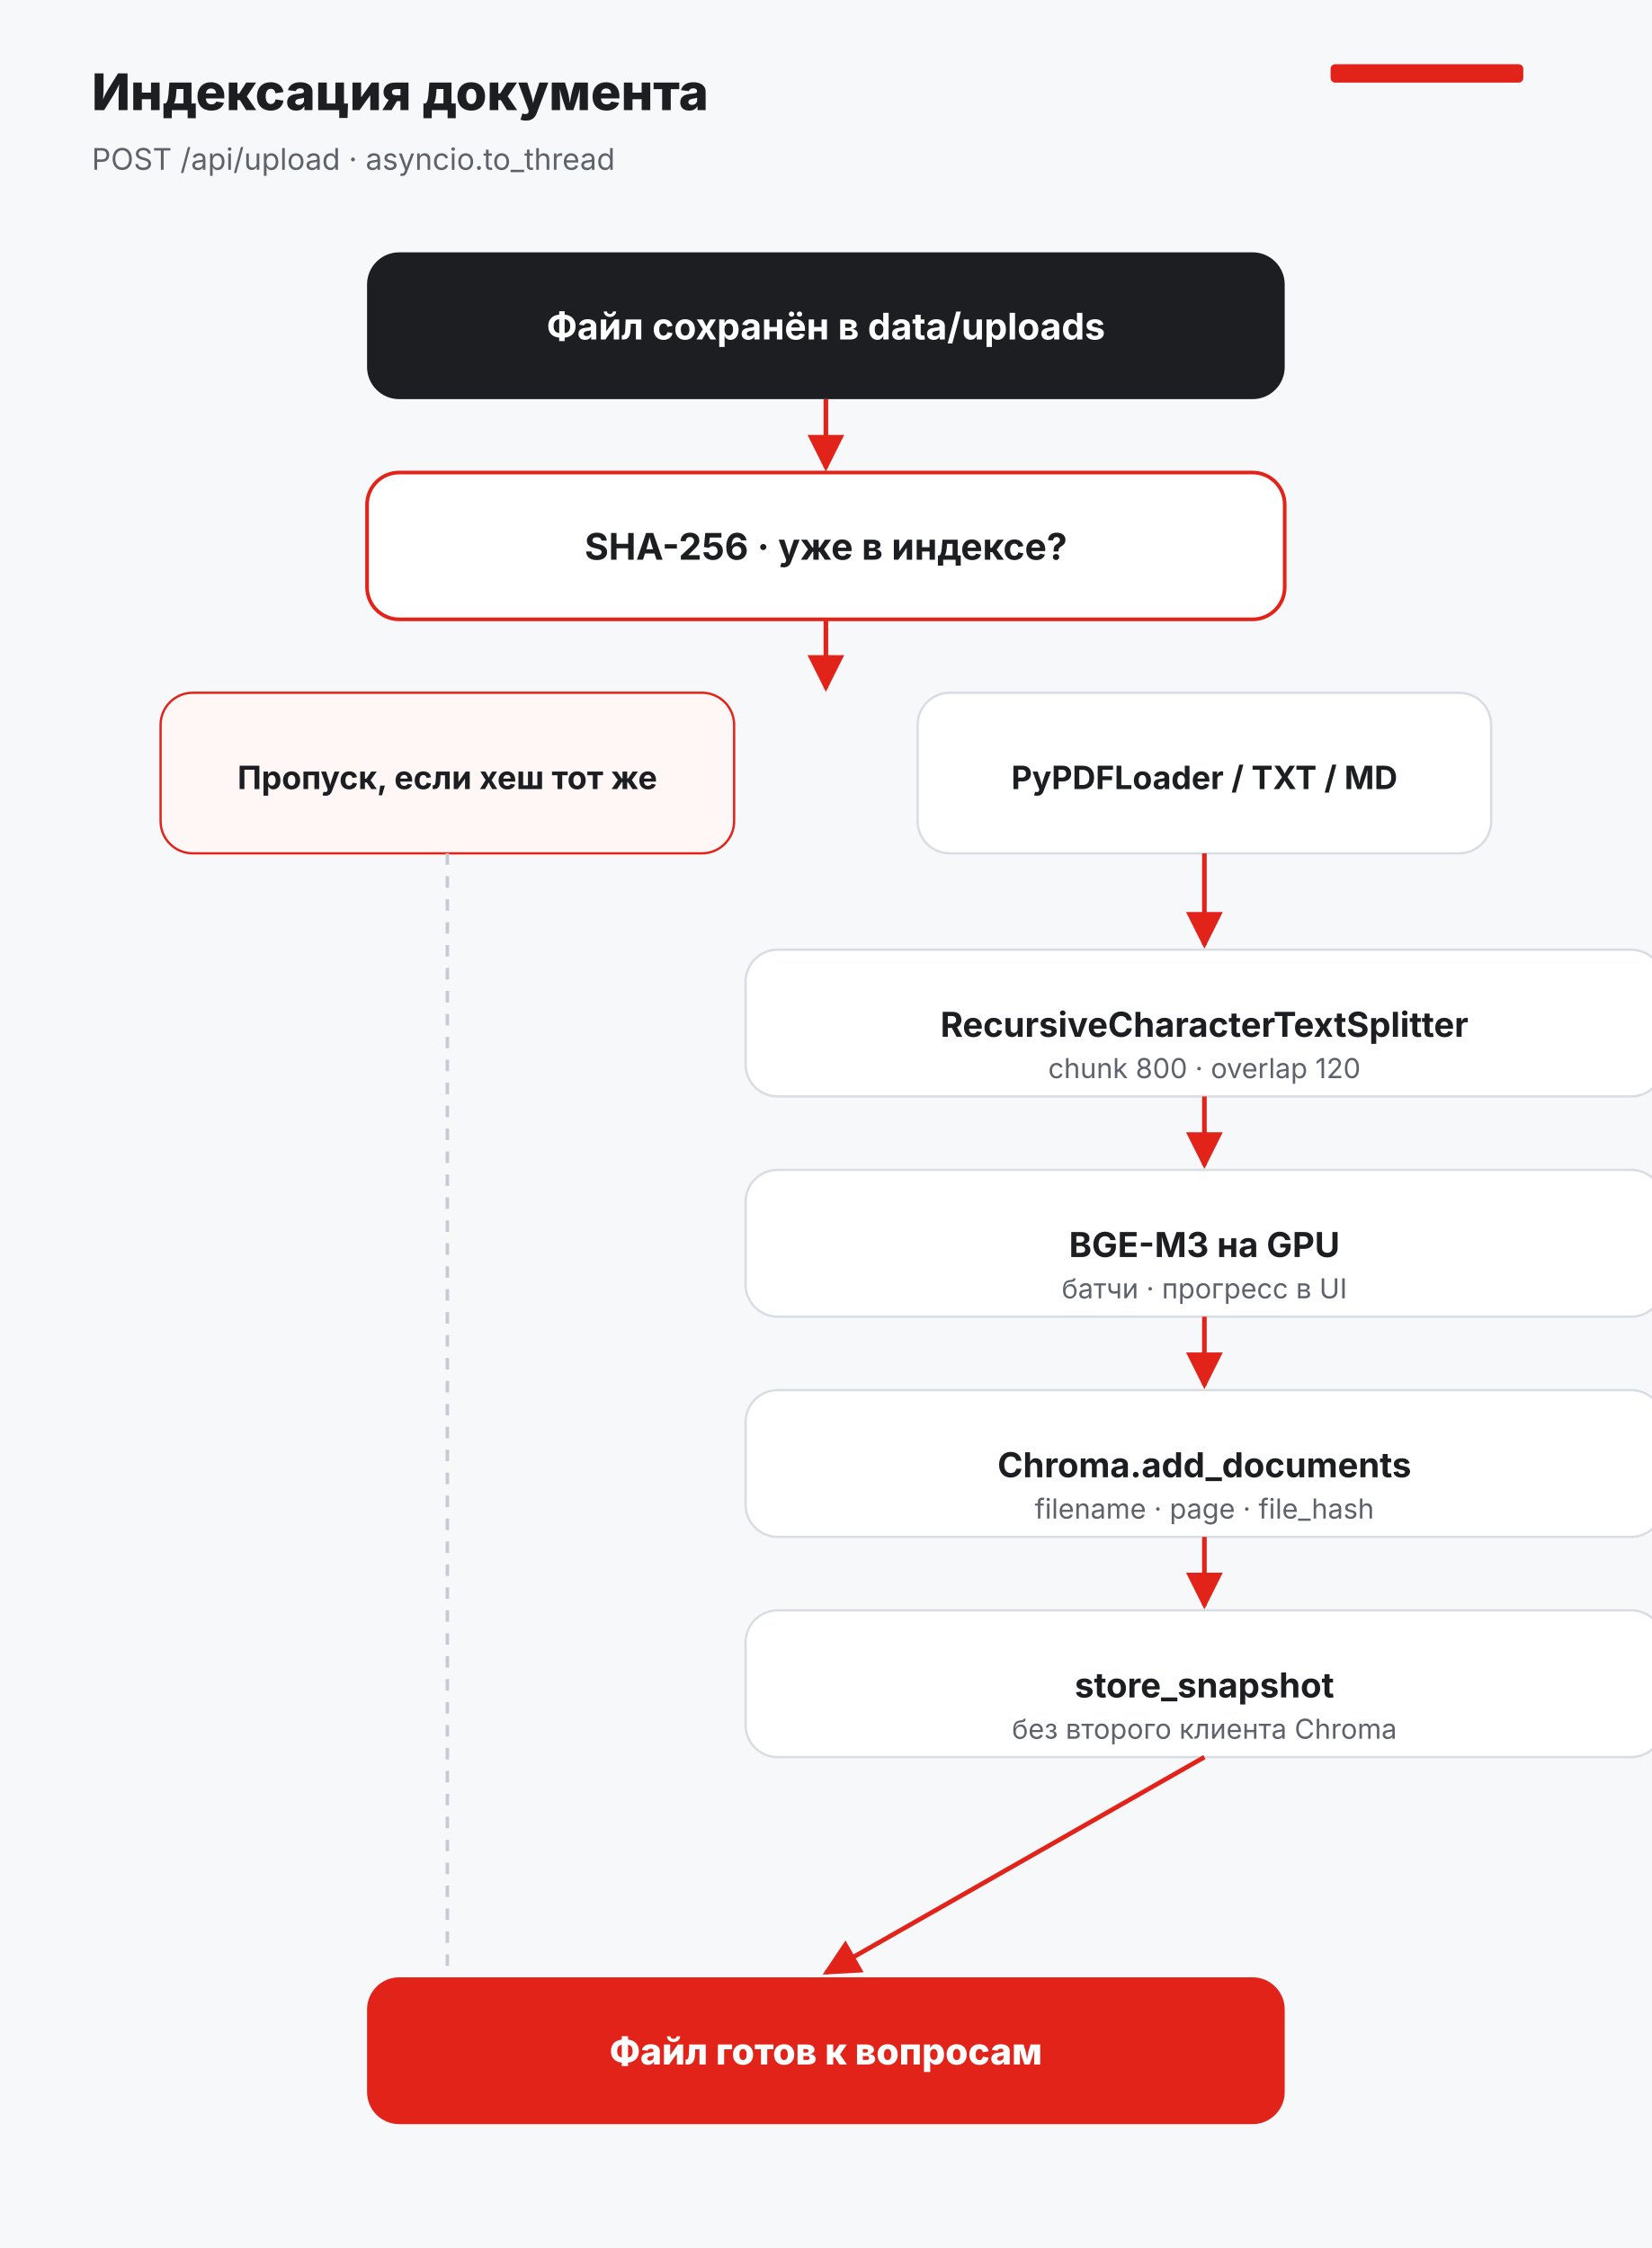
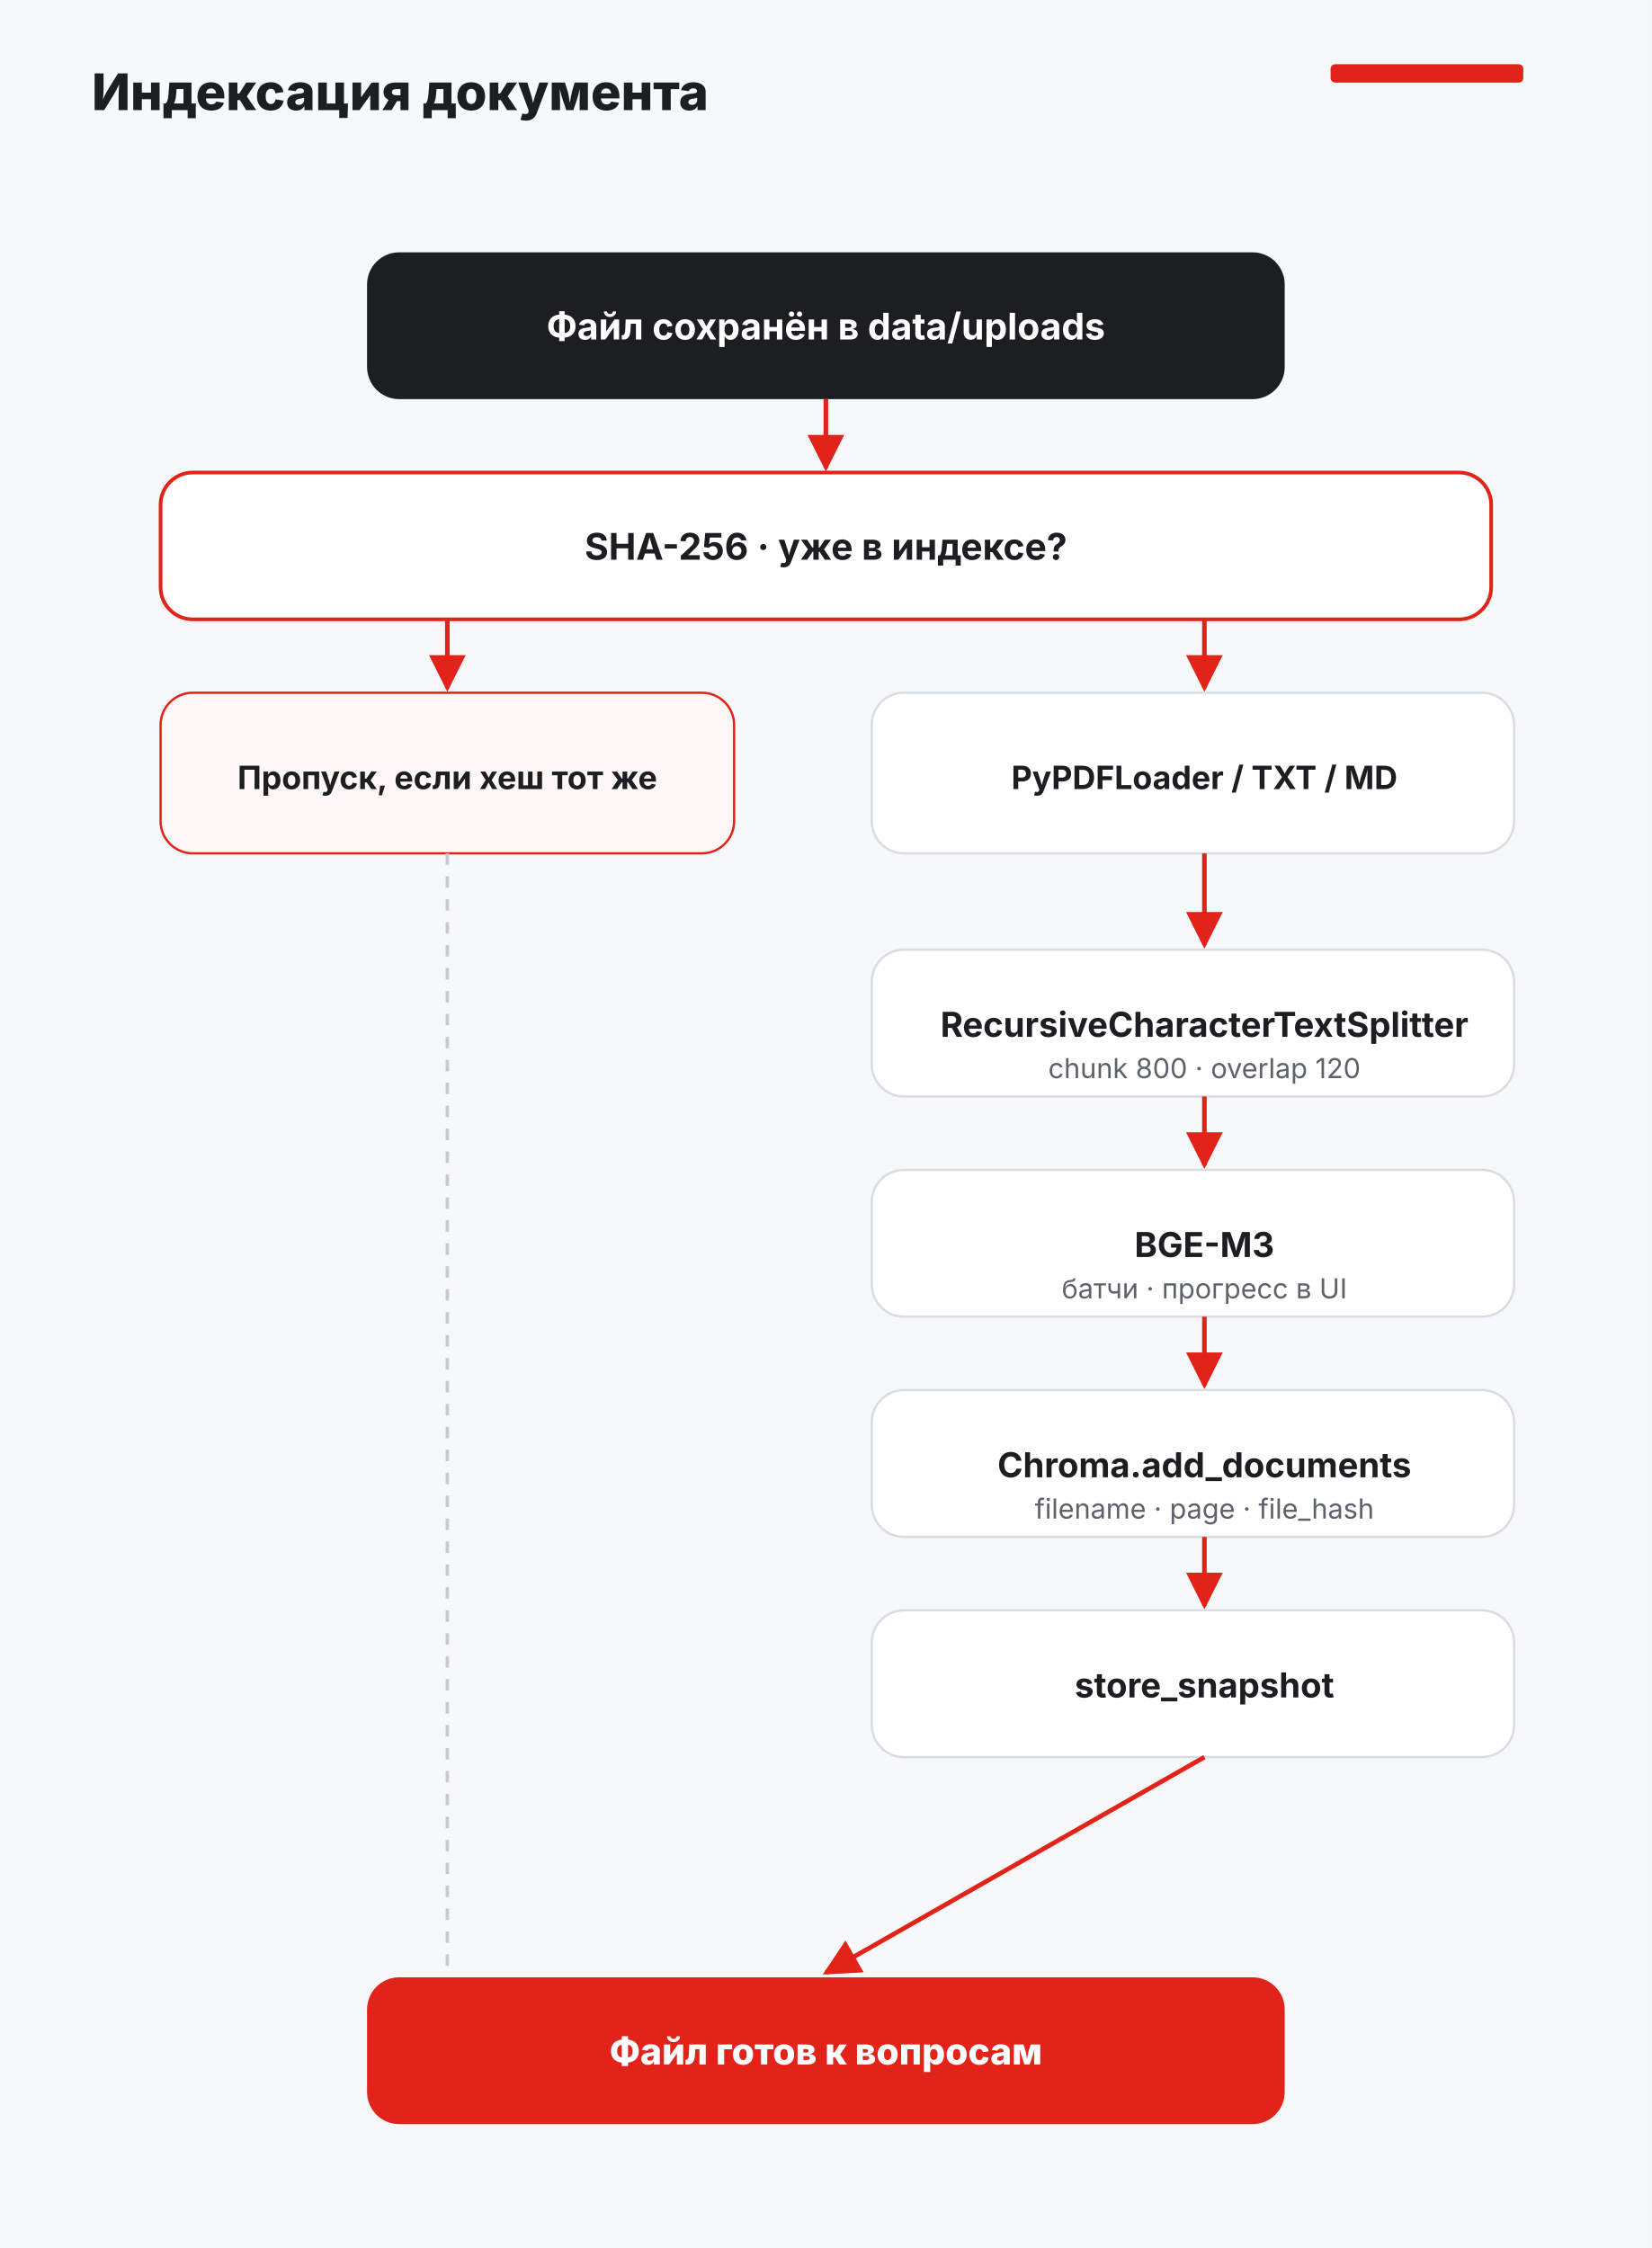
<svg xmlns="http://www.w3.org/2000/svg" viewBox="0 0 720 980" role="img" aria-label="Индексация документа">
  <defs>
    <marker id="a" viewBox="0 0 10 10" refX="9" refY="5" markerWidth="8" markerHeight="8" orient="auto-start-reverse">
      <path d="M 0 0 L 10 5 L 0 10 z" fill="#e2231a" />
    </marker>
  </defs>
  <rect width="720" height="980" fill="#f7f8fa" />
  <text x="40" y="48" font-family="Segoe UI, Inter, Arial" font-size="22" font-weight="800" fill="#1c1e22">Индексация документа</text>
-   <text x="40" y="74" font-family="Segoe UI, Inter, Arial" font-size="13" fill="#5d626b">POST /api/upload · asyncio.to_thread</text>
  <rect x="580" y="28" width="84" height="8" rx="2" fill="#e2231a" />
  <rect x="160" y="110" width="400" height="64" rx="14" fill="#1c1e22" />
  <text x="360" y="148" text-anchor="middle" font-family="Segoe UI, Inter, Arial" font-size="16" font-weight="700" fill="#fff">Файл сохранён в data/uploads</text>
  <line x1="360" y1="174" x2="360" y2="204" stroke="#e2231a" stroke-width="2" marker-end="url(#a)" />
-   <rect x="160" y="206" width="400" height="64" rx="14" fill="#fff" stroke="#e2231a" stroke-width="1.6" />
+   <rect x="70" y="206" width="580" height="64" rx="14" fill="#fff" stroke="#e2231a" stroke-width="1.6" />
  <text x="360" y="244" text-anchor="middle" font-family="Segoe UI, Inter, Arial" font-size="16" font-weight="700" fill="#1c1e22">SHA-256 · уже в индексе?</text>
-   <line x1="360" y1="270" x2="360" y2="300" stroke="#e2231a" stroke-width="2" marker-end="url(#a)" />
+   <line x1="525" y1="270" x2="525" y2="300" stroke="#e2231a" stroke-width="2" marker-end="url(#a)" />
+   <line x1="195" y1="270" x2="195" y2="300" stroke="#e2231a" stroke-width="2" marker-end="url(#a)" />
  <rect x="70" y="302" width="250" height="70" rx="14" fill="#fff7f6" stroke="#e2231a" />
  <text x="195" y="344" text-anchor="middle" font-family="Segoe UI, Inter, Arial" font-size="14" font-weight="700" fill="#1c1e22">Пропуск, если хеш тот же</text>
-   <rect x="400" y="302" width="250" height="70" rx="14" fill="#fff" stroke="#d8dce3" />
+   <rect x="380" y="302" width="280" height="70" rx="14" fill="#fff" stroke="#d8dce3" />
  <text x="525" y="344" text-anchor="middle" font-family="Segoe UI, Inter, Arial" font-size="14" font-weight="700" fill="#1c1e22">PyPDFLoader / TXT / MD</text>
  <line x1="525" y1="372" x2="525" y2="412" stroke="#e2231a" stroke-width="2" marker-end="url(#a)" />
  <line x1="195" y1="372" x2="195" y2="860" stroke="#c5cad3" stroke-width="1.5" stroke-dasharray="5 5" />
-   <rect x="325" y="414" width="400" height="64" rx="14" fill="#fff" stroke="#d8dce3" />
+   <rect x="380" y="414" width="280" height="64" rx="14" fill="#fff" stroke="#d8dce3" />
  <text x="525" y="452" text-anchor="middle" font-family="Segoe UI, Inter, Arial" font-size="15" font-weight="700" fill="#1c1e22">RecursiveCharacterTextSplitter</text>
  <text x="525" y="470" text-anchor="middle" font-family="Segoe UI, Inter, Arial" font-size="12" fill="#5d626b">chunk 800 · overlap 120</text>
  <line x1="525" y1="478" x2="525" y2="508" stroke="#e2231a" stroke-width="2" marker-end="url(#a)" />
-   <rect x="325" y="510" width="400" height="64" rx="14" fill="#fff" stroke="#d8dce3" />
-   <text x="525" y="548" text-anchor="middle" font-family="Segoe UI, Inter, Arial" font-size="15" font-weight="700" fill="#1c1e22">BGE-M3 на GPU</text>
+   <rect x="380" y="510" width="280" height="64" rx="14" fill="#fff" stroke="#d8dce3" />
+   <text x="525" y="548" text-anchor="middle" font-family="Segoe UI, Inter, Arial" font-size="15" font-weight="700" fill="#1c1e22">BGE-M3</text>
  <text x="525" y="566" text-anchor="middle" font-family="Segoe UI, Inter, Arial" font-size="12" fill="#5d626b">батчи · прогресс в UI</text>
  <line x1="525" y1="574" x2="525" y2="604" stroke="#e2231a" stroke-width="2" marker-end="url(#a)" />
-   <rect x="325" y="606" width="400" height="64" rx="14" fill="#fff" stroke="#d8dce3" />
+   <rect x="380" y="606" width="280" height="64" rx="14" fill="#fff" stroke="#d8dce3" />
  <text x="525" y="644" text-anchor="middle" font-family="Segoe UI, Inter, Arial" font-size="15" font-weight="700" fill="#1c1e22">Chroma.add_documents</text>
  <text x="525" y="662" text-anchor="middle" font-family="Segoe UI, Inter, Arial" font-size="12" fill="#5d626b">filename · page · file_hash</text>
  <line x1="525" y1="670" x2="525" y2="700" stroke="#e2231a" stroke-width="2" marker-end="url(#a)" />
-   <rect x="325" y="702" width="400" height="64" rx="14" fill="#fff" stroke="#d8dce3" />
+   <rect x="380" y="702" width="280" height="64" rx="14" fill="#fff" stroke="#d8dce3" />
  <text x="525" y="740" text-anchor="middle" font-family="Segoe UI, Inter, Arial" font-size="15" font-weight="700" fill="#1c1e22">store_snapshot</text>
-   <text x="525" y="758" text-anchor="middle" font-family="Segoe UI, Inter, Arial" font-size="12" fill="#5d626b">без второго клиента Chroma</text>
  <line x1="525" y1="766" x2="360" y2="860" stroke="#e2231a" stroke-width="2" marker-end="url(#a)" />
  <rect x="160" y="862" width="400" height="64" rx="14" fill="#e2231a" />
  <text x="360" y="900" text-anchor="middle" font-family="Segoe UI, Inter, Arial" font-size="16" font-weight="800" fill="#fff">Файл готов к вопросам</text>
</svg>
